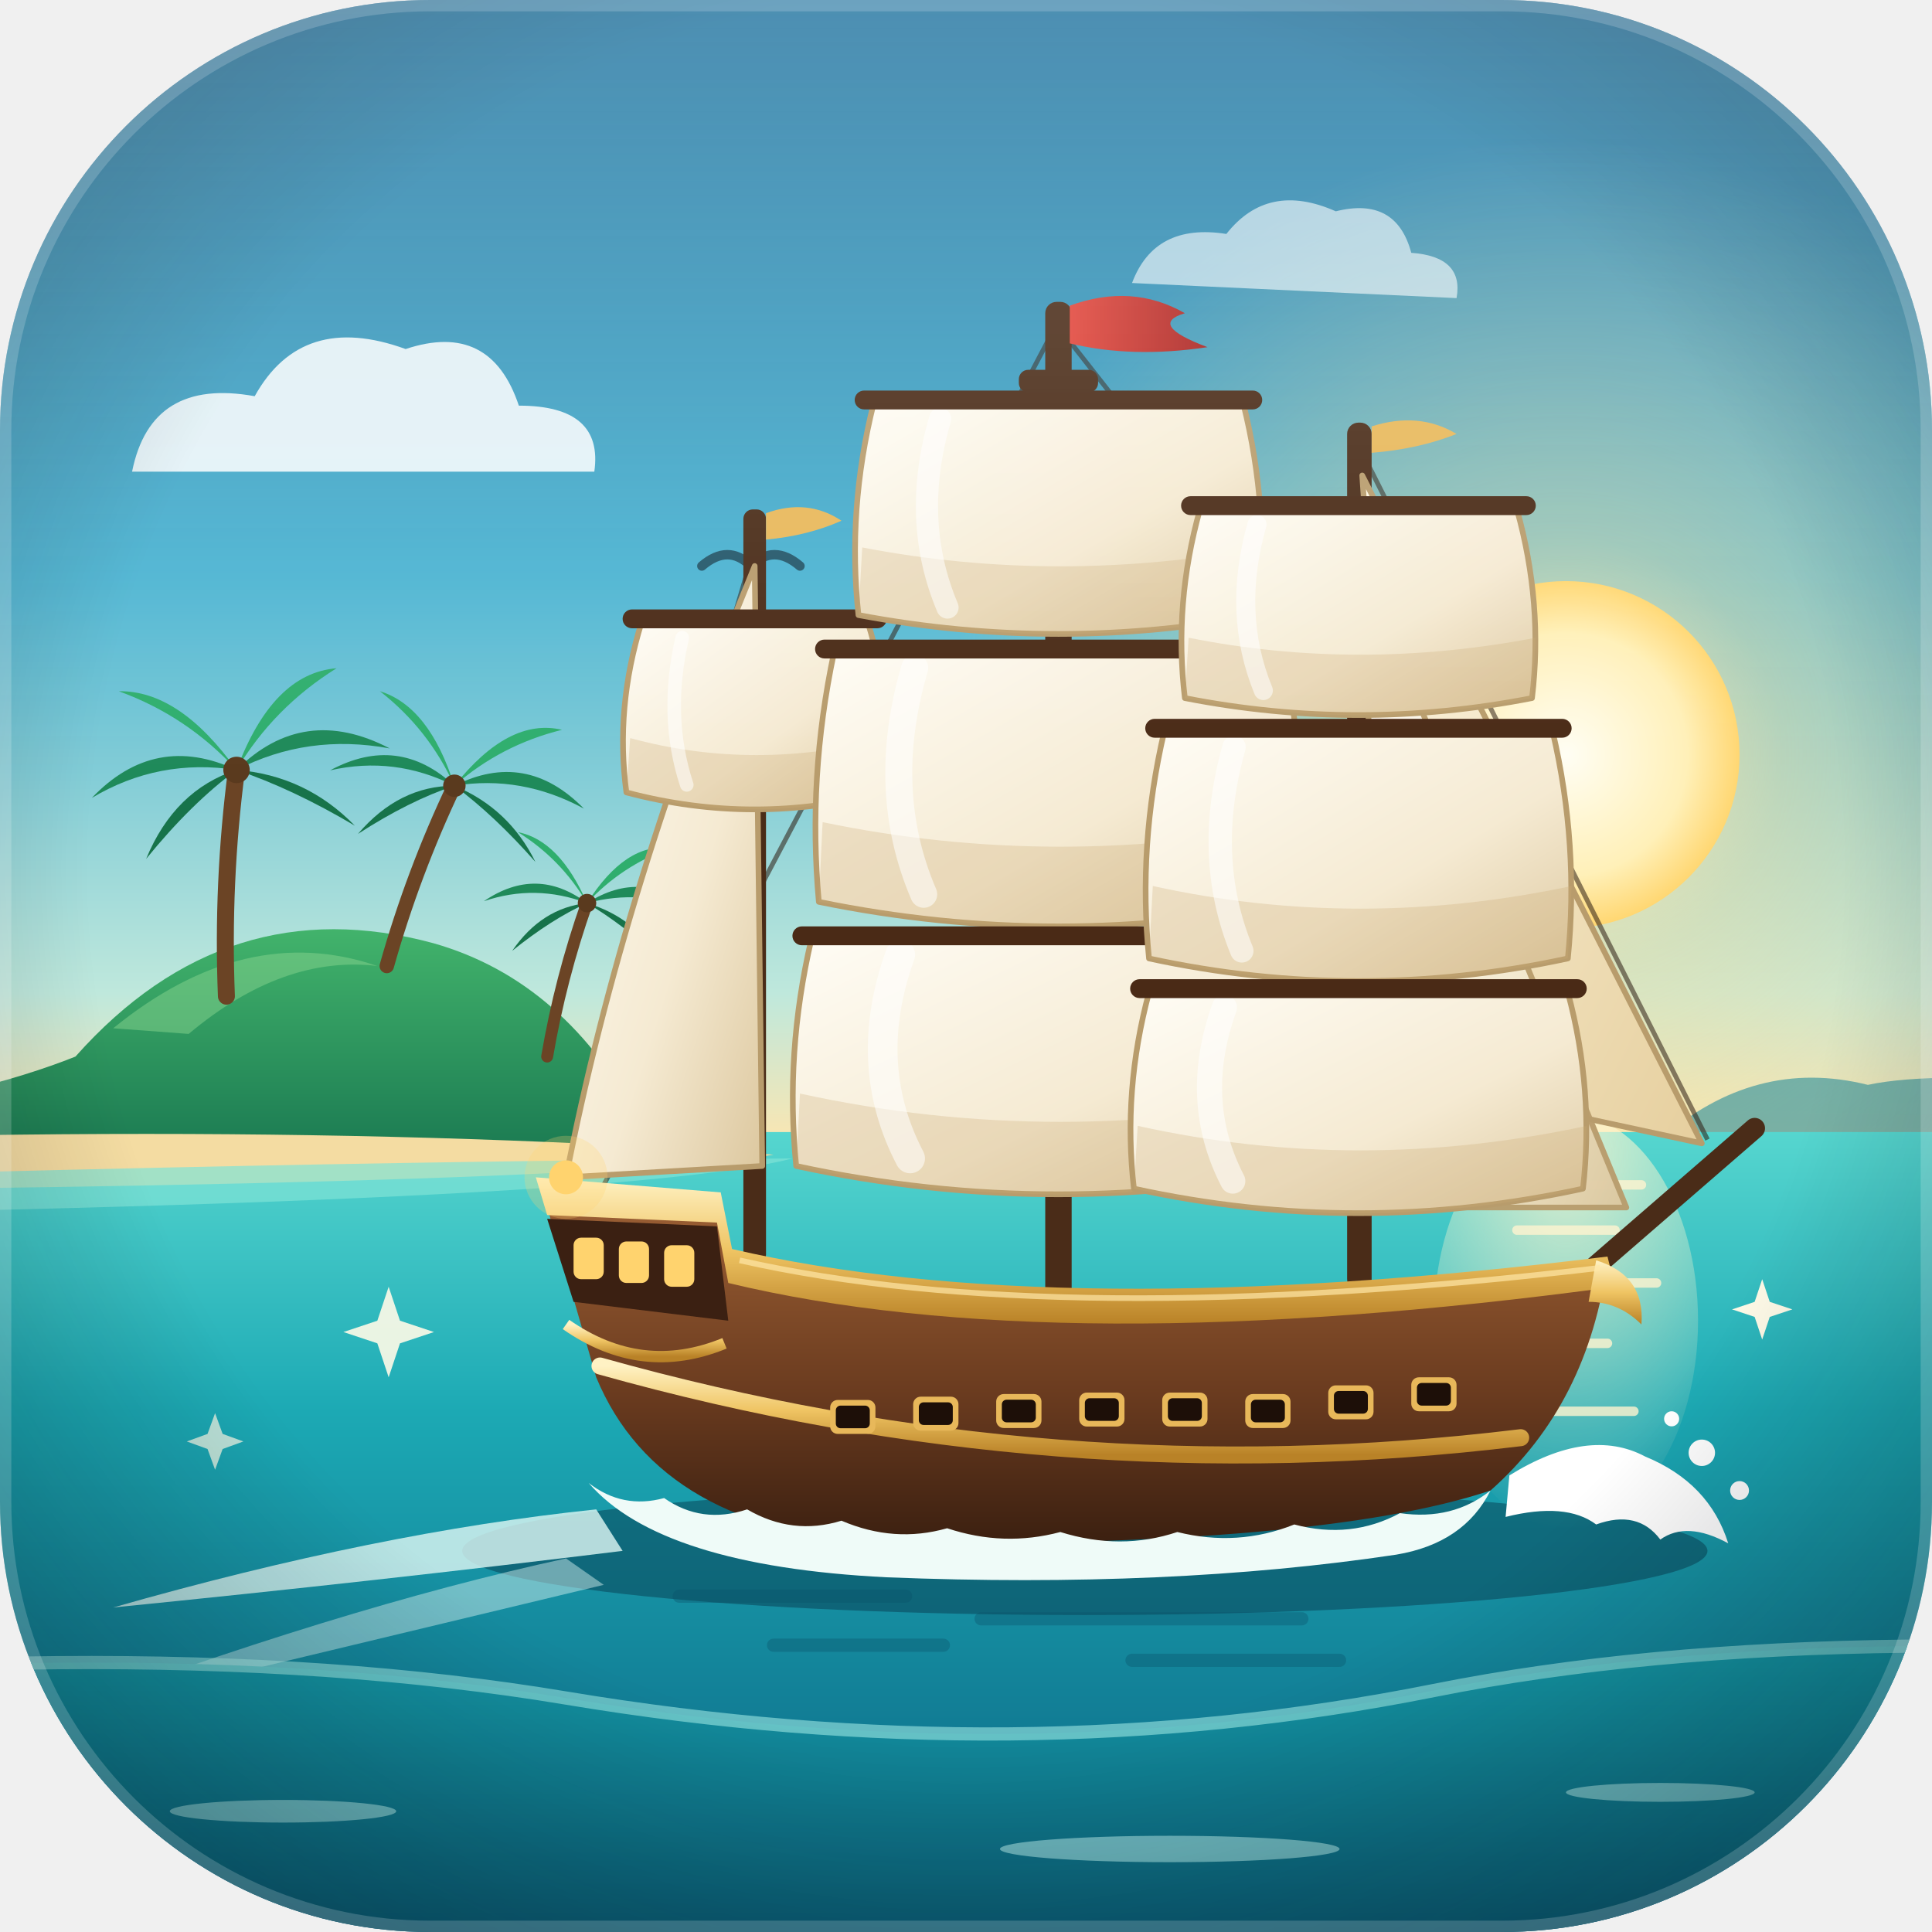
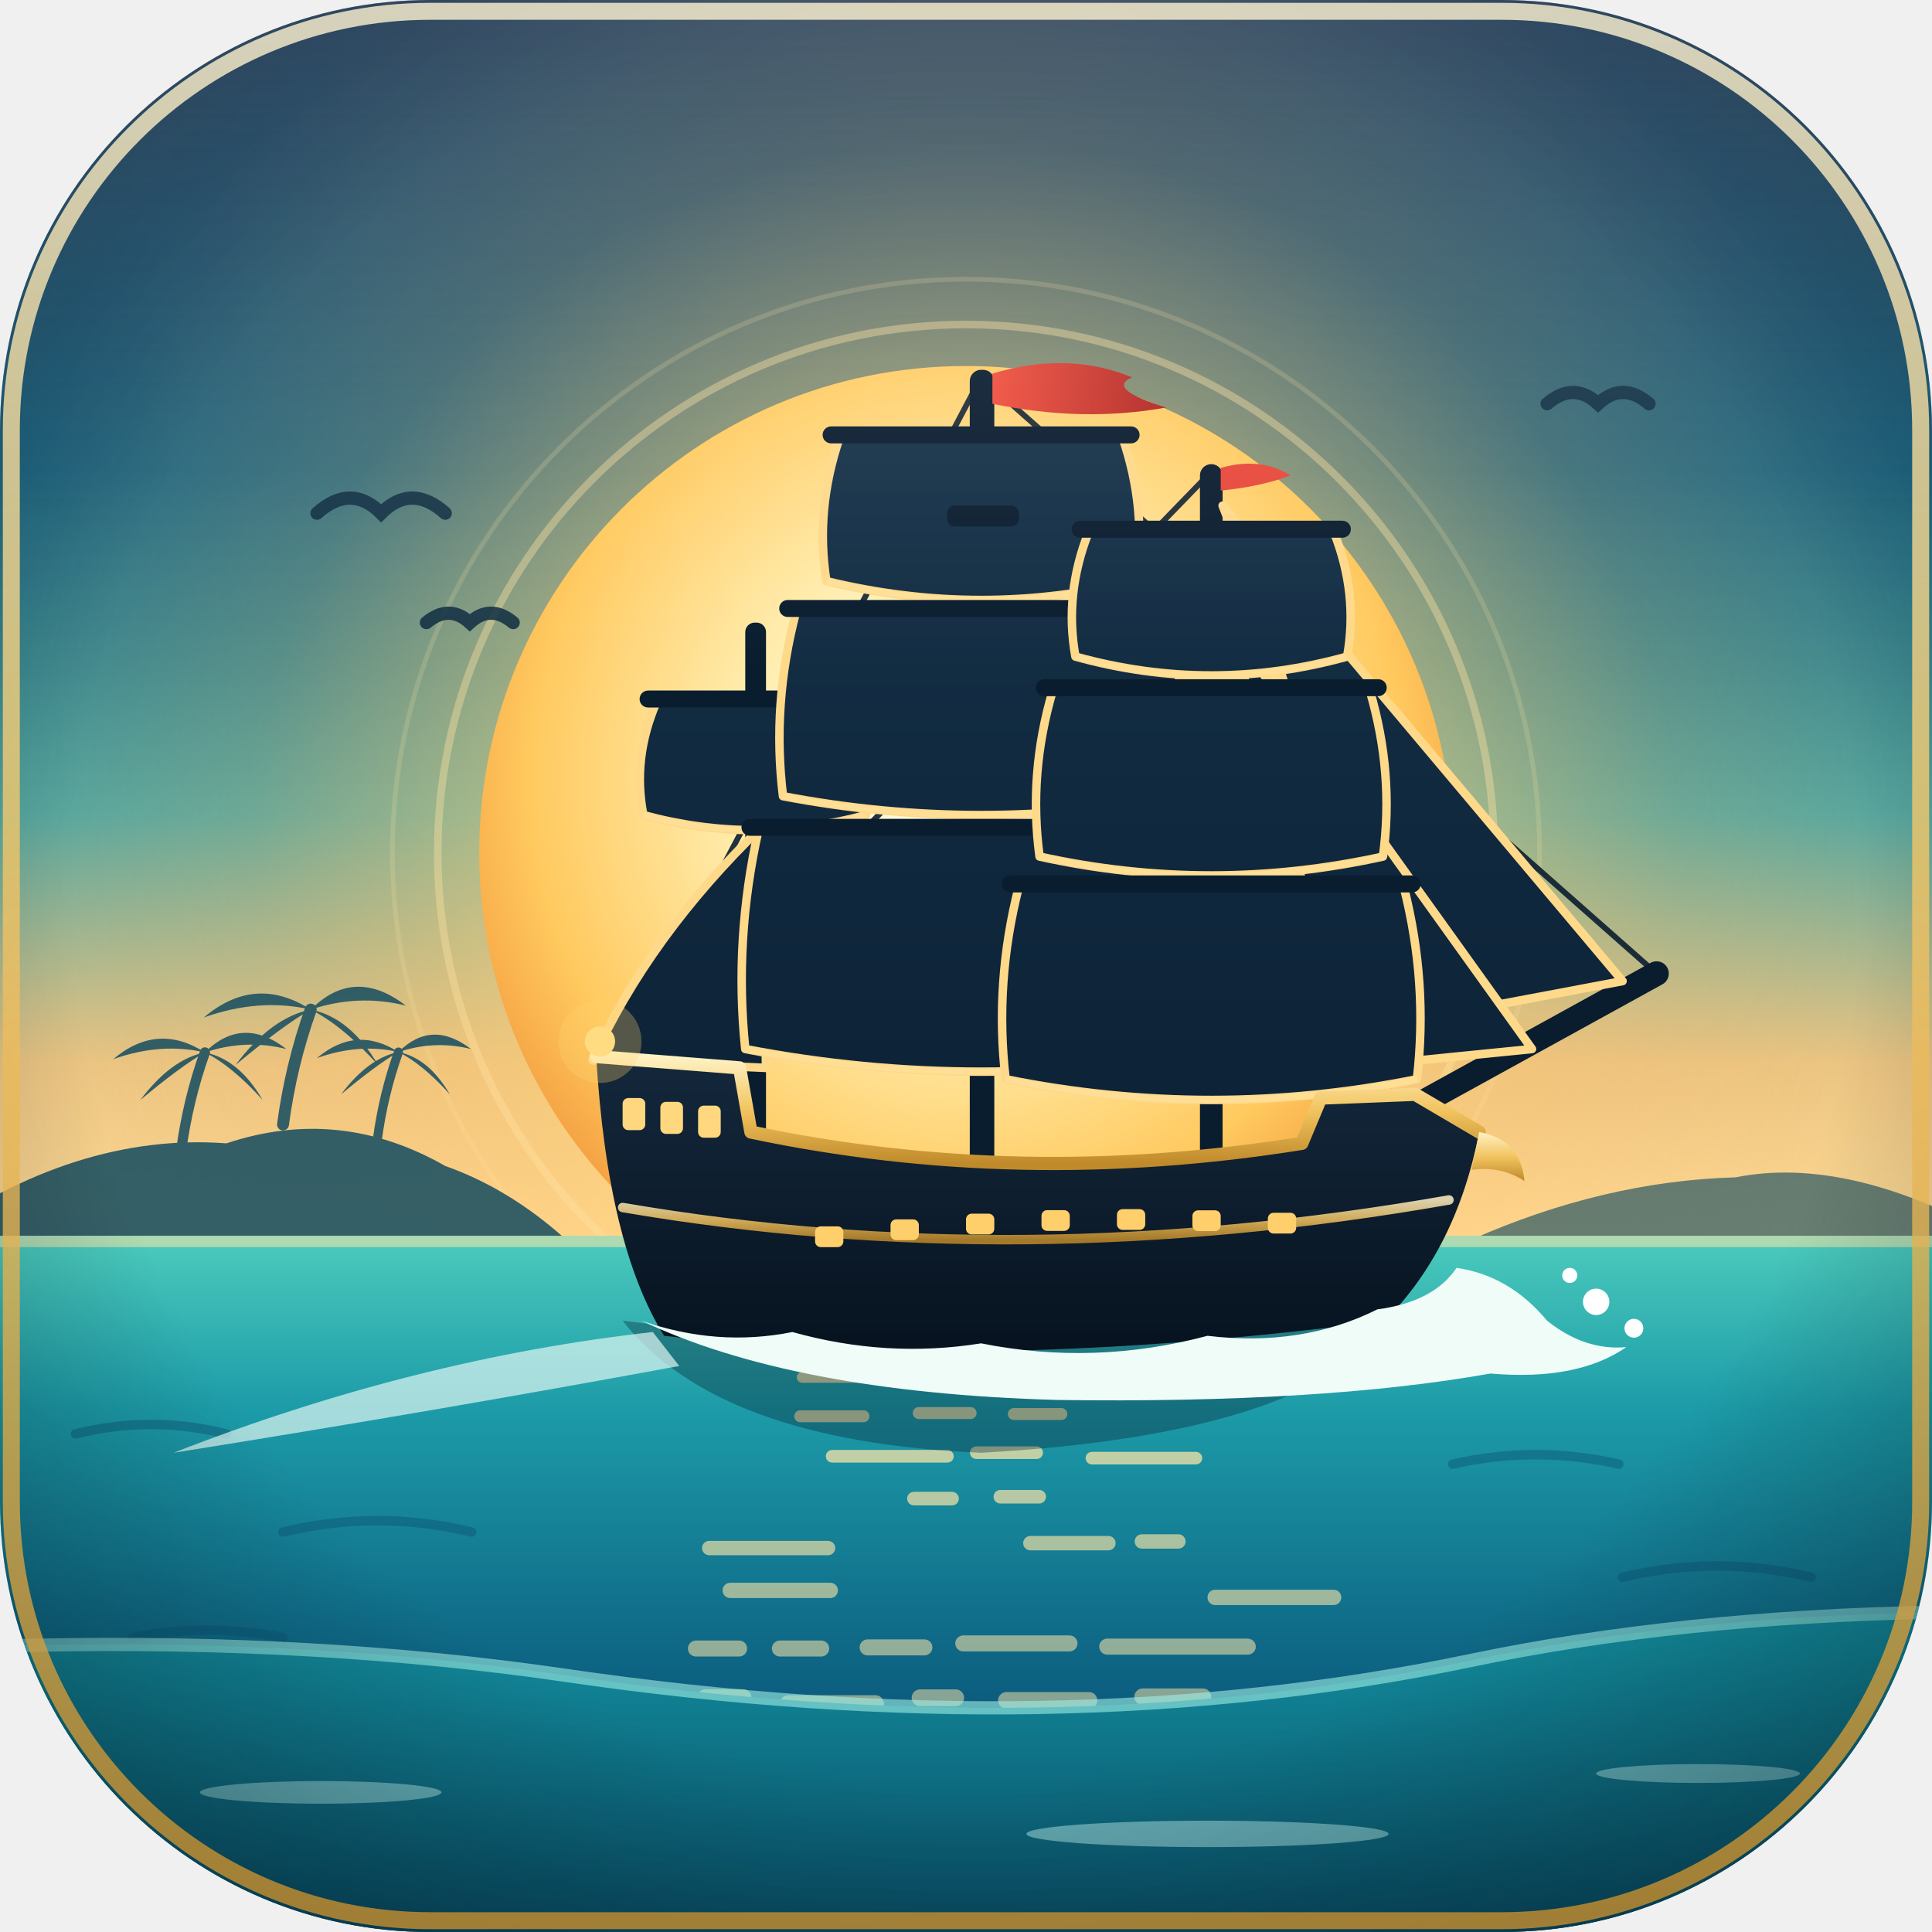
<svg xmlns="http://www.w3.org/2000/svg" viewBox="0 0 1024 1024">
  <defs>
-     <linearGradient id="sky" gradientUnits="userSpaceOnUse" x1="0" y1="0" x2="0" y2="612">
-       <stop offset="0" stop-color="#1b6f9c" />
-       <stop offset=".5" stop-color="#4cb4d2" />
-       <stop offset=".86" stop-color="#bfe8dc" />
-       <stop offset="1" stop-color="#ffe6ae" />
-     </linearGradient>
-     <radialGradient id="halo">
-       <stop offset="0" stop-color="#fff3c2" stop-opacity=".95" />
-       <stop offset=".35" stop-color="#ffe09a" stop-opacity=".45" />
-       <stop offset="1" stop-color="#ffe09a" stop-opacity="0" />
+     <style> .sl{fill:url(#canvas);stroke:#ffd98a;stroke-width:4.5;stroke-linejoin:round} .rim{fill:none;stroke:#ffe3a0;stroke-width:3;opacity:.55} .spar{fill:#0a1d2f} .gold{fill:none;stroke:url(#gold);stroke-linecap:round;stroke-linejoin:round} </style>
+     <linearGradient id="sky" gradientUnits="userSpaceOnUse" x1="0" y1="0" x2="0" y2="655">
+       <stop offset="0" stop-color="#0a2a4c" />
+       <stop offset=".38" stop-color="#14607e" />
+       <stop offset=".66" stop-color="#4fa6a2" />
+       <stop offset=".86" stop-color="#e9c584" />
+       <stop offset="1" stop-color="#ffdc98" />
+     </linearGradient>
+     <radialGradient id="halo" gradientUnits="userSpaceOnUse" cx="512" cy="452" r="540">
+       <stop offset=".4" stop-color="#ffd27a" stop-opacity=".6" />
+       <stop offset=".7" stop-color="#ffb860" stop-opacity=".18" />
+       <stop offset="1" stop-color="#ffb860" stop-opacity="0" />
    </radialGradient>
-     <radialGradient id="sun">
-       <stop offset="0" stop-color="#fffef4" />
-       <stop offset=".7" stop-color="#fff0b8" />
-       <stop offset="1" stop-color="#ffd772" />
+     <radialGradient id="sun" gradientUnits="userSpaceOnUse" cx="512" cy="412" r="298">
+       <stop offset="0" stop-color="#fffdf0" />
+       <stop offset=".4" stop-color="#ffeeb0" />
+       <stop offset=".78" stop-color="#ffc95e" />
+       <stop offset="1" stop-color="#f39a3e" />
    </radialGradient>
-     <linearGradient id="sea" gradientUnits="userSpaceOnUse" x1="0" y1="600" x2="0" y2="1024">
-       <stop offset="0" stop-color="#56d6cf" />
-       <stop offset=".35" stop-color="#1ca9b4" />
-       <stop offset="1" stop-color="#0a5f80" />
-     </linearGradient>
-     <linearGradient id="swell" gradientUnits="userSpaceOnUse" x1="0" y1="880" x2="0" y2="1100">
-       <stop offset="0" stop-color="#1497a6" />
-       <stop offset="1" stop-color="#063f5c" />
-     </linearGradient>
-     <radialGradient id="glint" cy=".1" r=".9">
-       <stop offset="0" stop-color="#fff6d0" stop-opacity=".8" />
-       <stop offset="1" stop-color="#fff6d0" stop-opacity="0" />
-     </radialGradient>
-     <linearGradient id="hill" gradientUnits="userSpaceOnUse" x1="0" y1="480" x2="0" y2="612">
-       <stop offset="0" stop-color="#46b96e" />
-       <stop offset="1" stop-color="#1b7a52" />
-     </linearGradient>
-     <linearGradient id="sail" x1="0" y1="0" x2="1" y2="1">
-       <stop offset="0" stop-color="#fffdf6" />
-       <stop offset=".6" stop-color="#f5ead2" />
-       <stop offset="1" stop-color="#dcc79e" />
-     </linearGradient>
-     <linearGradient id="sail2" x1="0" y1="0" x2="1" y2="1">
-       <stop offset="0" stop-color="#fff8e4" />
-       <stop offset="1" stop-color="#e6cf9e" />
-     </linearGradient>
-     <linearGradient id="hull" gradientUnits="userSpaceOnUse" x1="0" y1="640" x2="0" y2="820">
-       <stop offset="0" stop-color="#9a5e33" />
-       <stop offset=".55" stop-color="#6a3b1f" />
-       <stop offset="1" stop-color="#3a1f10" />
+     <linearGradient id="sea" gradientUnits="userSpaceOnUse" x1="0" y1="655" x2="0" y2="1024">
+       <stop offset="0" stop-color="#4ccbbd" />
+       <stop offset=".25" stop-color="#1c9ba8" />
+       <stop offset=".65" stop-color="#0c5f80" />
+       <stop offset="1" stop-color="#062f4c" />
+     </linearGradient>
+     <linearGradient id="swell" gradientUnits="userSpaceOnUse" x1="0" y1="860" x2="0" y2="1100">
+       <stop offset="0" stop-color="#138fa0" />
+       <stop offset="1" stop-color="#042c47" />
+     </linearGradient>
+     <linearGradient id="canvas" gradientUnits="userSpaceOnUse" x1="0" y1="200" x2="0" y2="600">
+       <stop offset="0" stop-color="#16324a" />
+       <stop offset="1" stop-color="#0c2236" />
+     </linearGradient>
+     <linearGradient id="hull" gradientUnits="userSpaceOnUse" x1="0" y1="560" x2="0" y2="720">
+       <stop offset="0" stop-color="#14283c" />
+       <stop offset="1" stop-color="#06121e" />
    </linearGradient>
    <linearGradient id="gold" x1="0" y1="0" x2="0" y2="1">
      <stop offset="0" stop-color="#fff2c4" />
-       <stop offset=".5" stop-color="#efc463" />
-       <stop offset="1" stop-color="#b98227" />
+       <stop offset=".5" stop-color="#f2c460" />
+       <stop offset="1" stop-color="#c08a2a" />
    </linearGradient>
    <linearGradient id="flag" x1="0" y1="0" x2="1" y2="0">
-       <stop offset="0" stop-color="#e2453a" />
-       <stop offset="1" stop-color="#a8221f" />
-     </linearGradient>
-     <radialGradient id="vig" cx=".5" cy=".45" r=".75">
-       <stop offset=".6" stop-color="#000" stop-opacity="0" />
-       <stop offset="1" stop-color="#021a28" stop-opacity=".45" />
+       <stop offset="0" stop-color="#f0503f" />
+       <stop offset="1" stop-color="#b02622" />
+     </linearGradient>
+     <linearGradient id="bevel" x1="0" y1="0" x2="0" y2="1">
+       <stop offset="0" stop-color="#fff4d2" />
+       <stop offset=".45" stop-color="#f3c565" />
+       <stop offset="1" stop-color="#c88f2e" />
+     </linearGradient>
+     <radialGradient id="vig" cx=".5" cy=".46" r=".74">
+       <stop offset=".62" stop-color="#000" stop-opacity="0" />
+       <stop offset="1" stop-color="#021a28" stop-opacity=".5" />
    </radialGradient>
    <linearGradient id="gloss" x1="0" y1="0" x2="0" y2="1">
-       <stop offset="0" stop-color="#fff" stop-opacity=".22" />
-       <stop offset=".4" stop-color="#fff" stop-opacity="0" />
+       <stop offset="0" stop-color="#fff" stop-opacity=".16" />
+       <stop offset=".35" stop-color="#fff" stop-opacity="0" />
    </linearGradient>
    <clipPath id="round">
      <rect width="1024" height="1024" rx="228" />
    </clipPath>
  </defs>
  <g clip-path="url(#round)">
    <g transform="translate(0 0) scale(1)">
-       <rect x="-300" y="-300" width="1624" height="912" fill="url(#sky)" />
-       <circle cx="830" cy="400" r="330" fill="url(#halo)" />
-       <g fill="#fff" opacity=".85">
-         <path d="M70 250 Q80 200 135 210 Q160 165 215 185 Q260 170 275 215 Q320 215 315 250Z" />
-         <path d="M600 150 Q612 118 650 124 Q672 96 708 112 Q740 104 748 134 Q776 136 772 158Z" opacity=".7" />
-       </g>
-       <circle cx="830" cy="400" r="92" fill="url(#sun)" />
-       <g stroke="#173a4a" stroke-width="5" stroke-linecap="round" fill="none" opacity=".75">
-         <path d="M372 300 q14 -12 26 0 q12 -12 26 0" />
-         <path d="M450 350 q10 -8 19 0 q9 -8 19 0" />
-       </g>
-       <path d="M880 604 Q930 560 990 575 Q1060 560 1330 604Z" fill="#4f9fa0" opacity=".75" />
-       <rect x="-300" y="600" width="1624" height="724" fill="url(#sea)" />
-       <ellipse cx="830" cy="700" rx="70" ry="110" fill="url(#glint)" />
-       <g stroke="#fff4cf" stroke-linecap="round" opacity=".8">
-         <path d="M790 628h80M804 652h52M782 680h96M812 712h40M796 748h70" stroke-width="5" />
-       </g>
-       <g>
-         <path d="M-300 612 Q-60 600 40 560 Q120 470 230 500 Q300 520 340 596 Q370 606 400 612Z" fill="url(#hill)" />
-         <path d="M60 545 Q130 488 200 512 Q150 506 100 548Z" fill="#7fd08a" opacity=".55" />
-         <path d="M-300 612 Q100 590 410 612 Q300 630 -300 632Z" fill="#f4dca2" />
-         <path d="M-300 630 Q100 616 420 614 Q320 640 -300 646Z" fill="#7fe3d6" opacity=".7" />
-         <g transform="translate(120 528) scale(1) rotate(-8)">
-           <path d="M0 0 Q6 -60 22 -118" stroke="#6b4425" stroke-width="9" stroke-linecap="round" fill="none" />
-           <g fill="#1f8a5a" transform="translate(22 -118)">
-             <path d="M0 0 Q-40 -26 -78 4 Q-40 -12 0 0Z" />
-             <path d="M0 0 Q40 -30 82 0 Q40 -14 0 0Z" />
-             <path d="M0 0 Q-24 -46 -56 -50 Q-22 -32 0 0Z" fill="#2fae6e" />
-             <path d="M0 0 Q26 -48 60 -46 Q24 -30 0 0Z" fill="#2fae6e" />
-             <path d="M0 0 Q-34 6 -54 40 Q-26 14 0 0Z" fill="#17734a" />
-             <path d="M0 0 Q36 8 58 38 Q28 14 0 0Z" fill="#17734a" />
-             <circle r="7" fill="#5a3a1e" />
-           </g>
+       <rect x="-300" y="-300" width="1624" height="955" fill="url(#sky)" />
+       <circle cx="512" cy="452" r="540" fill="url(#halo)" />
+       <circle cx="512" cy="452" r="280" fill="none" stroke="#ffe1a0" stroke-width="4" opacity=".4" />
+       <circle cx="512" cy="452" r="304" fill="none" stroke="#ffe1a0" stroke-width="2.5" opacity=".18" />
+       <circle cx="512" cy="452" r="258" fill="url(#sun)" />
+       <g stroke="#0d2a40" stroke-width="7" stroke-linecap="round" fill="none" opacity=".85">
+         <path d="M168 272 q18 -16 34 0 q16 -16 34 0" />
+         <path d="M226 330 q12 -10 23 0 q11 -10 23 0" />
+         <path d="M820 214 q14 -12 27 0 q13 -12 27 0" />
+       </g>
+       <g fill="#1f5262" color="#1f5262" opacity=".9">
+         <path d="M-40 657 Q40 600 120 606 Q180 586 236 618 Q270 630 300 657Z" />
+         <g transform="translate(96 610) scale(0.9)">
+           <path d="M0 0 Q4 -30 14 -58" stroke="currentColor" stroke-width="6" fill="none" stroke-linecap="round" />
+           <path d="M14 -58 Q-14 -76 -40 -54 Q-12 -64 14 -58Q36 -80 62 -60 Q38 -66 14 -58Q-6 -54 -24 -30 Q0 -50 14 -58Q34 -54 48 -30 Q30 -50 14 -58Z" />
        </g>
-         <g transform="translate(205 512) scale(0.85) rotate(10)">
-           <path d="M0 0 Q6 -60 22 -118" stroke="#6b4425" stroke-width="9" stroke-linecap="round" fill="none" />
-           <g fill="#1f8a5a" transform="translate(22 -118)">
-             <path d="M0 0 Q-40 -26 -78 4 Q-40 -12 0 0Z" />
-             <path d="M0 0 Q40 -30 82 0 Q40 -14 0 0Z" />
-             <path d="M0 0 Q-24 -46 -56 -50 Q-22 -32 0 0Z" fill="#2fae6e" />
-             <path d="M0 0 Q26 -48 60 -46 Q24 -30 0 0Z" fill="#2fae6e" />
-             <path d="M0 0 Q-34 6 -54 40 Q-26 14 0 0Z" fill="#17734a" />
-             <path d="M0 0 Q36 8 58 38 Q28 14 0 0Z" fill="#17734a" />
-             <circle r="7" fill="#5a3a1e" />
-           </g>
+         <g transform="translate(150 596) scale(1.05)">
+           <path d="M0 0 Q4 -30 14 -58" stroke="currentColor" stroke-width="6" fill="none" stroke-linecap="round" />
+           <path d="M14 -58 Q-14 -76 -40 -54 Q-12 -64 14 -58Q36 -80 62 -60 Q38 -66 14 -58Q-6 -54 -24 -30 Q0 -50 14 -58Q34 -54 48 -30 Q30 -50 14 -58Z" />
        </g>
-         <g transform="translate(290 560) scale(0.7) rotate(4)">
-           <path d="M0 0 Q6 -60 22 -118" stroke="#6b4425" stroke-width="9" stroke-linecap="round" fill="none" />
-           <g fill="#1f8a5a" transform="translate(22 -118)">
-             <path d="M0 0 Q-40 -26 -78 4 Q-40 -12 0 0Z" />
-             <path d="M0 0 Q40 -30 82 0 Q40 -14 0 0Z" />
-             <path d="M0 0 Q-24 -46 -56 -50 Q-22 -32 0 0Z" fill="#2fae6e" />
-             <path d="M0 0 Q26 -48 60 -46 Q24 -30 0 0Z" fill="#2fae6e" />
-             <path d="M0 0 Q-34 6 -54 40 Q-26 14 0 0Z" fill="#17734a" />
-             <path d="M0 0 Q36 8 58 38 Q28 14 0 0Z" fill="#17734a" />
-             <circle r="7" fill="#5a3a1e" />
-           </g>
+         <g transform="translate(200 604) scale(0.8)">
+           <path d="M0 0 Q4 -30 14 -58" stroke="currentColor" stroke-width="6" fill="none" stroke-linecap="round" />
+           <path d="M14 -58 Q-14 -76 -40 -54 Q-12 -64 14 -58Q36 -80 62 -60 Q38 -66 14 -58Q-6 -54 -24 -30 Q0 -50 14 -58Q34 -54 48 -30 Q30 -50 14 -58Z" />
        </g>
-       </g>
-       <ellipse cx="575" cy="822" rx="330" ry="34" fill="#053246" opacity=".45" />
-       <g>
-         <g stroke="#2b1b10" stroke-width="2.5" opacity=".55" fill="none">
-           <path d="M560 172 L320 628M560 172 L900 606M720 236 L905 604M400 290 L300 628" />
-         </g>
-         <rect x="394" y="270" width="12" height="400" rx="5" fill="#4a2c18" />
-         <rect x="554" y="160" width="14" height="530" rx="6" fill="#4a2c18" />
-         <rect x="714" y="224" width="13" height="460" rx="6" fill="#4a2c18" />
-         <path d="M400 300 L404 618 L300 624 Q330 470 400 300Z" fill="url(#sail)" stroke="#b89c6c" stroke-width="3" stroke-linejoin="round" />
-         <path d="M340 330 Q400 324 460 330 Q474 375 468 420 Q400 438 332 420 Q326 375 340 330Z" fill="url(#sail)" stroke="#b89c6c" stroke-width="3" stroke-linejoin="round" />
-         <path d="M334 391.2 Q400 409.2 470 391.2 L468 420 Q400 438 332 420Z" fill="#c9a874" opacity=".28" />
-         <path d="M361.6 338 Q352 379.5 364 416" stroke="#fff" stroke-width="7.2" stroke-linecap="round" fill="none" opacity=".55" />
-         <rect x="330" y="323" width="140" height="10" rx="5" fill="#4a2a16" />
-         <path d="M463 214 Q561 208 659 214 Q673 270 667 326 Q561 346 455 326 Q449 270 463 214Z" fill="url(#sail)" stroke="#b89c6c" stroke-width="3" stroke-linejoin="round" />
-         <path d="M457 290.16 Q561 310.16 669 290.16 L667 326 Q561 346 455 326Z" fill="#c9a874" opacity=".28" />
-         <path d="M498.28 222 Q482.6 275.6 502.2 322" stroke="#fff" stroke-width="11.76" stroke-linecap="round" fill="none" opacity=".55" />
-         <rect x="453" y="207" width="216" height="10" rx="5" fill="#4a2a16" />
-         <path d="M442 346 Q561 340 680 346 Q694 412 688 478 Q561 504 434 478 Q428 412 442 346Z" fill="url(#sail)" stroke="#b89c6c" stroke-width="3" stroke-linejoin="round" />
-         <path d="M436 435.76 Q561 461.76 690 435.76 L688 478 Q561 504 434 478Z" fill="#c9a874" opacity=".28" />
-         <path d="M484.84 354 Q465.8 418.6 489.6 474" stroke="#fff" stroke-width="14.28" stroke-linecap="round" fill="none" opacity=".55" />
-         <rect x="432" y="339" width="258" height="10" rx="5" fill="#4a2a16" />
-         <path d="M430 498 Q561 492 692 498 Q706 558 700 618 Q561 648 422 618 Q416 558 430 498Z" fill="url(#sail)" stroke="#b89c6c" stroke-width="3" stroke-linejoin="round" />
-         <path d="M424 579.6 Q561 609.6 702 579.6 L700 618 Q561 648 422 618Z" fill="#c9a874" opacity=".28" />
-         <path d="M477.16 506 Q456.2 564 482.4 614" stroke="#fff" stroke-width="15.72" stroke-linecap="round" fill="none" opacity=".55" />
-         <rect x="420" y="491" width="282" height="10" rx="5" fill="#4a2a16" />
-         <path d="M722 252 L902 606 L744 572Z" fill="url(#sail2)" stroke="#b89c6c" stroke-width="3" stroke-linejoin="round" />
-         <path d="M722 300 L862 640 L736 640Z" fill="url(#sail)" stroke="#b89c6c" stroke-width="3" stroke-linejoin="round" opacity=".96" />
-         <path d="M636 270 Q720 264 804 270 Q818 320 812 370 Q720 388 628 370 Q622 320 636 270Z" fill="url(#sail)" stroke="#b89c6c" stroke-width="3" stroke-linejoin="round" />
-         <path d="M630 338 Q720 356 814 338 L812 370 Q720 388 628 370Z" fill="#c9a874" opacity=".28" />
-         <path d="M666.24 278 Q652.8 325 669.6 366" stroke="#fff" stroke-width="10.08" stroke-linecap="round" fill="none" opacity=".55" />
-         <rect x="626" y="263" width="188" height="10" rx="5" fill="#4a2a16" />
-         <path d="M617 388 Q720 382 823 388 Q837 448 831 508 Q720 532 609 508 Q603 448 617 388Z" fill="url(#sail)" stroke="#b89c6c" stroke-width="3" stroke-linejoin="round" />
-         <path d="M611 469.6 Q720 493.6 833 469.6 L831 508 Q720 532 609 508Z" fill="#c9a874" opacity=".28" />
-         <path d="M654.08 396 Q637.6 454 658.2 504" stroke="#fff" stroke-width="12.36" stroke-linecap="round" fill="none" opacity=".55" />
-         <rect x="607" y="381" width="226" height="10" rx="5" fill="#4a2a16" />
-         <path d="M609 526 Q720 520 831 526 Q845 578 839 630 Q720 656 601 630 Q595 578 609 526Z" fill="url(#sail)" stroke="#b89c6c" stroke-width="3" stroke-linejoin="round" />
-         <path d="M603 596.72 Q720 622.72 841 596.72 L839 630 Q720 656 601 630Z" fill="#c9a874" opacity=".28" />
-         <path d="M648.96 534 Q631.2 583.2 653.4 626" stroke="#fff" stroke-width="13.32" stroke-linecap="round" fill="none" opacity=".55" />
-         <rect x="599" y="519" width="242" height="10" rx="5" fill="#4a2a16" />
-         <rect x="540" y="196" width="42" height="12" rx="5" fill="#4a2c18" />
-         <path d="M567 162 Q600 150 628 166 Q608 172 640 184 Q600 190 567 182Z" fill="url(#flag)" />
-         <path d="M727 226 Q752 218 772 230 Q752 238 727 240Z" fill="#e8b85a" />
-         <path d="M406 272 Q428 264 446 276 Q428 284 406 286Z" fill="#e8b85a" />
-         <path d="M840 676 L930 598" stroke="#4a2c18" stroke-width="11" stroke-linecap="round" />
-         <path d="M286 626 L382 634 L388 664 Q560 704 852 668 Q842 744 790 790 Q700 820 470 818 Q350 812 316 730 Z" fill="url(#hull)" />
-         <path d="M284 624 L382 632 L388 662 Q560 702 852 666 L856 682 Q560 722 386 680 L380 648 L290 644Z" fill="url(#gold)" />
-         <path d="M318 724 Q560 792 806 762" stroke="url(#gold)" stroke-width="9" fill="none" stroke-linecap="round" />
-         <rect x="440" y="742" width="24" height="18" rx="4" fill="#e8b85a" />
-         <rect x="443" y="745" width="18" height="12" rx="2.5" fill="#1d0f08" />
-         <rect x="484" y="740.264" width="24" height="18" rx="4" fill="#e8b85a" />
-         <rect x="487" y="743.264" width="18" height="12" rx="2.5" fill="#1d0f08" />
-         <rect x="528" y="738.873" width="24" height="18" rx="4" fill="#e8b85a" />
-         <rect x="531" y="741.873" width="18" height="12" rx="2.5" fill="#1d0f08" />
-         <rect x="572" y="738.1" width="24" height="18" rx="4" fill="#e8b85a" />
-         <rect x="575" y="741.1" width="18" height="12" rx="2.5" fill="#1d0f08" />
-         <rect x="616" y="738.1" width="24" height="18" rx="4" fill="#e8b85a" />
-         <rect x="619" y="741.1" width="18" height="12" rx="2.5" fill="#1d0f08" />
-         <rect x="660" y="738.873" width="24" height="18" rx="4" fill="#e8b85a" />
-         <rect x="663" y="741.873" width="18" height="12" rx="2.5" fill="#1d0f08" />
-         <rect x="704" y="734.264" width="24" height="18" rx="4" fill="#e8b85a" />
-         <rect x="707" y="737.264" width="18" height="12" rx="2.5" fill="#1d0f08" />
-         <rect x="748" y="730" width="24" height="18" rx="4" fill="#e8b85a" />
-         <rect x="751" y="733" width="18" height="12" rx="2.5" fill="#1d0f08" />
-         <path d="M290 646 L380 650 L386 700 L304 690Z" fill="#3b2012" />
-         <g fill="#ffd36e">
-           <rect x="304" y="656" width="16" height="22" rx="4" />
-           <rect x="328" y="658" width="16" height="22" rx="4" />
-           <rect x="352" y="660" width="16" height="22" rx="4" />
-         </g>
-         <path d="M300 702 Q340 730 384 712" stroke="url(#gold)" stroke-width="6" fill="none" />
-         <circle cx="300" cy="624" r="9" fill="#ffd36e" />
-         <circle cx="300" cy="624" r="22" fill="#ffd36e" opacity=".25" />
-         <path d="M846 668 Q872 676 870 702 Q858 690 842 690Z" fill="url(#gold)" />
-         <path d="M392 668 Q560 706 848 672" stroke="#ffe7a6" stroke-width="3" fill="none" opacity=".7" />
-       </g>
-       <g stroke="#0a4f68" stroke-linecap="round" opacity=".35">
-         <path d="M360 846h120M520 858h170M410 872h90M600 880h110" stroke-width="7" />
-       </g>
-       <path d="M312 786 Q330 800 352 794 Q372 808 396 800 Q420 814 446 806 Q474 818 502 810 Q532 820 562 812 Q594 822 624 812 Q656 820 686 808 Q716 816 742 802 Q770 806 790 790 Q776 818 740 824 Q620 842 470 836 Q350 830 312 786Z" fill="#effbf8" />
-       <path d="M800 782 Q842 756 872 772 Q906 786 916 818 Q894 806 880 816 Q868 800 846 808 Q830 796 798 804Z" fill="#fff" />
-       <circle cx="902" cy="770" r="7" fill="#fff" />
-       <circle cx="922" cy="790" r="5" fill="#fff" />
-       <circle cx="886" cy="752" r="4" fill="#fff" />
-       <path d="M316 800 Q200 812 60 852 Q200 838 330 822Z" fill="#dff7f4" opacity=".8" />
-       <path d="M300 826 Q180 852 20 912 Q170 876 320 840Z" fill="#dff7f4" opacity=".45" />
-       <g fill="#fffbe8">
-         <path d="M200 700 l6 -18 6 18 18 6 -18 6 -6 18 -6 -18 -18 -6Z" opacity=".9" />
-         <path d="M930 690 l4 -12 4 12 12 4 -12 4 -4 12 -4 -12 -12 -4Z" />
-         <path d="M110 760 l4 -11 4 11 11 4 -11 4 -4 11 -4 -11 -11 -4Z" opacity=".7" />
-       </g>
-       <path d="M-300 905 Q60 860 300 900 T760 896 T1324 890 L1324 1324 L-300 1324Z" fill="url(#swell)" />
-       <path d="M-300 905 Q60 860 300 900 T760 896 T1324 890" stroke="#a8f0ea" stroke-width="7" fill="none" opacity=".55" />
-       <g fill="#c8fbf5" opacity=".5">
-         <ellipse cx="150" cy="960" rx="60" ry="6" />
-         <ellipse cx="620" cy="980" rx="90" ry="7" />
-         <ellipse cx="880" cy="950" rx="50" ry="5" />
+         <path d="M780 657 Q850 626 920 624 Q980 612 1060 657Z" opacity=".75" />
+       </g>
+       <rect x="-300" y="655" width="1624" height="669" fill="url(#sea)" />
+       <rect x="-300" y="655" width="1624" height="6" fill="#ffe7a8" opacity=".55" />
+       <g stroke="#0a5573" stroke-width="5" stroke-linecap="round" fill="none" opacity=".45">
+         <path d="M40 760 q40 -10 80 0M150 812 q50 -12 100 0M770 776 q44 -10 88 0M860 836 q50 -12 100 0M70 868 q40 -8 80 0" />
+       </g>
+       <g fill="#ffe7a8">
+         <rect x="452.0" y="661.8" width="41.6" height="4.0" rx="2.0" opacity="1.00" />
+         <rect x="512.8" y="664.0" width="30.0" height="4.0" rx="2.0" opacity="1.00" />
+         <rect x="458.3" y="678.0" width="37.3" height="4.5" rx="2.2" opacity="0.95" />
+         <rect x="505.9" y="677.5" width="26.7" height="4.5" rx="2.2" opacity="0.95" />
+         <rect x="539.6" y="678.4" width="37.3" height="4.5" rx="2.2" opacity="0.95" />
+         <rect x="435.7" y="692.8" width="33.5" height="4.9" rx="2.5" opacity="0.91" />
+         <rect x="486.8" y="693.6" width="35.9" height="4.9" rx="2.5" opacity="0.91" />
+         <rect x="535.4" y="691.3" width="26.7" height="4.9" rx="2.5" opacity="0.91" />
+         <rect x="570.9" y="691.2" width="25.3" height="4.9" rx="2.5" opacity="0.91" />
+         <rect x="438.7" y="707.0" width="44.6" height="5.3" rx="2.7" opacity="0.86" />
+         <rect x="494.3" y="708.4" width="37.5" height="5.3" rx="2.7" opacity="0.86" />
+         <rect x="422.3" y="727.1" width="44.6" height="5.8" rx="2.9" opacity="0.82" />
+         <rect x="475.9" y="726.5" width="32.7" height="5.8" rx="2.9" opacity="0.82" />
+         <rect x="522.2" y="727.5" width="29.3" height="5.8" rx="2.9" opacity="0.82" />
+         <rect x="561.7" y="728.5" width="55.7" height="5.8" rx="2.9" opacity="0.82" />
+         <rect x="421.0" y="747.5" width="39.8" height="6.3" rx="3.1" opacity="0.78" />
+         <rect x="483.8" y="745.8" width="33.8" height="6.3" rx="3.1" opacity="0.78" />
+         <rect x="534.2" y="746.3" width="31.5" height="6.3" rx="3.1" opacity="0.78" />
+         <rect x="437.7" y="768.5" width="67.8" height="6.7" rx="3.4" opacity="0.73" />
+         <rect x="514.1" y="766.6" width="38.7" height="6.7" rx="3.4" opacity="0.73" />
+         <rect x="575.4" y="769.5" width="61.8" height="6.7" rx="3.4" opacity="0.73" />
+         <rect x="480.8" y="790.7" width="27.4" height="7.2" rx="3.6" opacity="0.69" />
+         <rect x="526.6" y="789.7" width="27.8" height="7.2" rx="3.6" opacity="0.69" />
+         <rect x="372.1" y="816.7" width="70.6" height="7.6" rx="3.8" opacity="0.64" />
+         <rect x="542.3" y="814.1" width="49.0" height="7.6" rx="3.8" opacity="0.64" />
+         <rect x="601.4" y="813.2" width="27.0" height="7.6" rx="3.8" opacity="0.64" />
+         <rect x="383.0" y="838.9" width="61.1" height="8.1" rx="4.0" opacity="0.59" />
+         <rect x="640.0" y="842.6" width="70.9" height="8.1" rx="4.0" opacity="0.59" />
+         <rect x="364.6" y="869.5" width="31.4" height="8.5" rx="4.3" opacity="0.55" />
+         <rect x="409.1" y="869.5" width="30.4" height="8.5" rx="4.3" opacity="0.55" />
+         <rect x="455.6" y="868.9" width="38.6" height="8.5" rx="4.3" opacity="0.55" />
+         <rect x="506.3" y="866.8" width="64.8" height="8.5" rx="4.3" opacity="0.55" />
+         <rect x="582.6" y="868.5" width="83.0" height="8.5" rx="4.3" opacity="0.55" />
+         <rect x="369.5" y="895.3" width="28.8" height="8.9" rx="4.5" opacity="0.51" />
+         <rect x="413.3" y="898.5" width="55.2" height="8.9" rx="4.5" opacity="0.51" />
+         <rect x="483.2" y="895.4" width="27.8" height="8.9" rx="4.5" opacity="0.51" />
+         <rect x="529.0" y="896.8" width="52.6" height="8.9" rx="4.5" opacity="0.51" />
+         <rect x="601.2" y="894.9" width="40.8" height="8.9" rx="4.5" opacity="0.51" />
+         <rect x="340.7" y="926.7" width="32.4" height="9.4" rx="4.7" opacity="0.46" />
+         <rect x="380.5" y="928.7" width="74.3" height="9.4" rx="4.7" opacity="0.46" />
+         <rect x="477.1" y="925.1" width="67.1" height="9.4" rx="4.7" opacity="0.46" />
+         <rect x="564.0" y="928.6" width="60.9" height="9.4" rx="4.7" opacity="0.46" />
+         <rect x="389.8" y="958.6" width="69.3" height="9.9" rx="4.9" opacity="0.42" />
+         <rect x="483.0" y="959.8" width="48.7" height="9.9" rx="4.9" opacity="0.42" />
+         <rect x="603.1" y="957.4" width="80.2" height="9.9" rx="4.9" opacity="0.42" />
+         <rect x="408.2" y="991.9" width="69.6" height="10.3" rx="5.2" opacity="0.37" />
+         <rect x="501.7" y="991.3" width="20.5" height="10.3" rx="5.2" opacity="0.37" />
+         <rect x="528.2" y="990.4" width="14.5" height="10.3" rx="5.2" opacity="0.37" />
+         <rect x="553.0" y="993.1" width="93.5" height="10.3" rx="5.2" opacity="0.37" />
+         <rect x="660.3" y="993.2" width="87.5" height="10.3" rx="5.2" opacity="0.37" />
+         <rect x="319.2" y="1026.7" width="45.3" height="10.8" rx="5.4" opacity="0.33" />
+         <rect x="379.4" y="1027.4" width="65.1" height="10.8" rx="5.4" opacity="0.33" />
+         <rect x="461.9" y="1028.1" width="79.6" height="10.8" rx="5.4" opacity="0.33" />
+         <rect x="565.3" y="1028.6" width="53.4" height="10.8" rx="5.4" opacity="0.33" />
+         <rect x="700.6" y="1027.7" width="93.4" height="10.8" rx="5.4" opacity="0.33" />
+         <rect x="315.6" y="1064.2" width="33.5" height="11.2" rx="5.6" opacity="0.28" />
+         <rect x="356.9" y="1063.5" width="100.1" height="11.2" rx="5.6" opacity="0.28" />
+         <rect x="475.8" y="1064.5" width="64.4" height="11.2" rx="5.6" opacity="0.28" />
+         <rect x="556.3" y="1063.7" width="96.1" height="11.2" rx="5.6" opacity="0.28" />
+         <rect x="288.9" y="1100.1" width="102.1" height="11.7" rx="5.8" opacity="0.23" />
+       </g>
+       <path d="M330 700 Q520 724 740 696 Q700 760 520 770 Q380 764 330 700Z" fill="#051c2e" opacity=".35" />
+       <g class="spar">
+         <rect x="395" y="330" width="11" height="300" rx="5" />
+         <rect x="514" y="196" width="13" height="430" rx="6" />
+         <rect x="636" y="246" width="12" height="370" rx="6" />
+       </g>
+       <path d="M740 592 L878 516" stroke="#0a1d2f" stroke-width="13" stroke-linecap="round" />
+       <g stroke="#0a1d2f" stroke-width="3" fill="none" opacity=".9">
+         <path d="M520 200 L878 516M642 250 L330 572M520 200 L330 560" />
+       </g>
+       <path class="sl" d="M648 268 L860 520 L722 546 Q700 400 648 268Z" />
+       <path class="sl" d="M650 330 L812 556 L712 566 Q690 450 650 330Z" />
+       <path class="sl" d="M404 438 L406 566 L314 562 Q344 496 404 438Z" />
+       <path class="sl" d="M348 372 Q400 366 452 372 Q465 402 459 432 Q400 448 341 432 Q335 402 348 372Z" />
+       <path d="M459 432 Q400 448 341 432" class="rim" />
+       <rect x="339" y="366" width="122" height="9" rx="4.5" class="spar" />
+       <path class="sl" d="M445 232 Q520 226 595 232 Q608 270 602 308 Q520 328 438 308 Q432 270 445 232Z" />
+       <path d="M602 308 Q520 328 438 308" class="rim" />
+       <rect x="436" y="226" width="168" height="9" rx="4.5" class="spar" />
+       <path class="sl" d="M422 324 Q520 318 618 324 Q631 373 625 422 Q520 442 415 422 Q409 373 422 324Z" />
+       <path d="M625 422 Q520 442 415 422" class="rim" />
+       <rect x="413" y="318" width="214" height="9" rx="4.5" class="spar" />
+       <path class="sl" d="M402 440 Q520 434 638 440 Q651 498 645 556 Q520 580 395 556 Q389 498 402 440Z" />
+       <path d="M645 556 Q520 580 395 556" class="rim" />
+       <rect x="393" y="434" width="254" height="9" rx="4.5" class="spar" />
+       <path class="sl" d="M577 282 Q642 276 707 282 Q720 315 714 348 Q642 368 570 348 Q564 315 577 282Z" />
+       <path d="M714 348 Q642 368 570 348" class="rim" />
+       <rect x="568" y="276" width="148" height="9" rx="4.5" class="spar" />
+       <path class="sl" d="M558 366 Q642 360 726 366 Q739 410 733 454 Q642 474 551 454 Q545 410 558 366Z" />
+       <path d="M733 454 Q642 474 551 454" class="rim" />
+       <rect x="549" y="360" width="186" height="9" rx="4.5" class="spar" />
+       <path class="sl" d="M540 470 Q642 464 744 470 Q757 521 751 572 Q642 594 533 572 Q527 521 540 470Z" />
+       <path d="M751 572 Q642 594 533 572" class="rim" />
+       <rect x="531" y="464" width="222" height="9" rx="4.5" class="spar" />
+       <rect x="502" y="268" width="38" height="11" rx="4" class="spar" />
+       <path d="M526 198 Q566 186 600 200 Q586 206 618 216 Q574 224 526 214Z" fill="url(#flag)" />
+       <path d="M647 248 Q668 242 684 252 Q668 258 647 260Z" fill="#e8483c" />
+       <path d="M316 560 L392 566 L398 600 Q540 630 690 606 L700 582 L750 580 L784 600 Q772 662 734 700 Q520 728 352 708 Q322 660 316 560Z" fill="url(#hull)" />
+       <path d="M316 560 L392 566 L398 600 Q540 630 690 606 L700 582 L750 580 L784 600" class="gold" stroke-width="7" />
+       <path d="M330 640 Q540 676 768 636" class="gold" stroke-width="5" opacity=".85" />
+       <g fill="#ffcf6b">
+         <rect x="432" y="650" width="15" height="11" rx="3" />
+         <rect x="472" y="646.3" width="15" height="11" rx="3" />
+         <rect x="512" y="643.27" width="15" height="11" rx="3" />
+         <rect x="552" y="641.4" width="15" height="11" rx="3" />
+         <rect x="592" y="640.87" width="15" height="11" rx="3" />
+         <rect x="632" y="641.5" width="15" height="11" rx="3" />
+         <rect x="672" y="642.8" width="15" height="11" rx="3" />
+       </g>
+       <g fill="#ffd77e">
+         <rect x="330" y="582" width="12" height="17" rx="3" />
+         <rect x="350" y="584" width="12" height="17" rx="3" />
+         <rect x="370" y="586" width="12" height="17" rx="3" />
+       </g>
+       <circle cx="318" cy="552" r="8" fill="#ffe08a" />
+       <circle cx="318" cy="552" r="22" fill="#ffd36e" opacity=".3" />
+       <path d="M784 600 Q806 604 808 626 Q796 618 780 620Z" fill="url(#gold)" />
+       <path d="M340 700 Q380 714 420 706 Q470 720 520 712 Q580 724 640 708 Q690 714 730 694 Q760 690 772 672 Q800 676 820 700 Q840 716 862 714 Q836 732 790 728 Q700 744 560 742 Q420 738 340 700Z" fill="#effcf8" />
+       <path d="M346 706 Q220 720 92 770 Q230 748 360 724Z" fill="#dff7f2" opacity=".7" />
+       <circle cx="846" cy="690" r="7" fill="#fff" />
+       <circle cx="866" cy="704" r="5" fill="#fff" />
+       <circle cx="832" cy="676" r="4" fill="#fff" />
+       <path d="M-300 900 Q40 850 300 888 T780 880 T1324 870 L1324 1324 L-300 1324Z" fill="url(#swell)" />
+       <path d="M-300 900 Q40 850 300 888 T780 880 T1324 870" stroke="#9eeee4" stroke-width="7" fill="none" opacity=".6" />
+       <g fill="#c8fbf5" opacity=".45">
+         <ellipse cx="170" cy="950" rx="64" ry="6" />
+         <ellipse cx="640" cy="972" rx="96" ry="7" />
+         <ellipse cx="900" cy="940" rx="54" ry="5" />
      </g>
    </g>
    <rect width="1024" height="1024" fill="url(#vig)" />
    <rect width="1024" height="1024" fill="url(#gloss)" />
  </g>
-   <rect x="3" y="3" width="1018" height="1018" rx="225" fill="none" stroke="#fff" stroke-opacity=".18" stroke-width="6" />
+   <rect x="6" y="6" width="1012" height="1012" rx="222" fill="none" stroke="url(#bevel)" stroke-opacity=".8" stroke-width="9" />
</svg>
